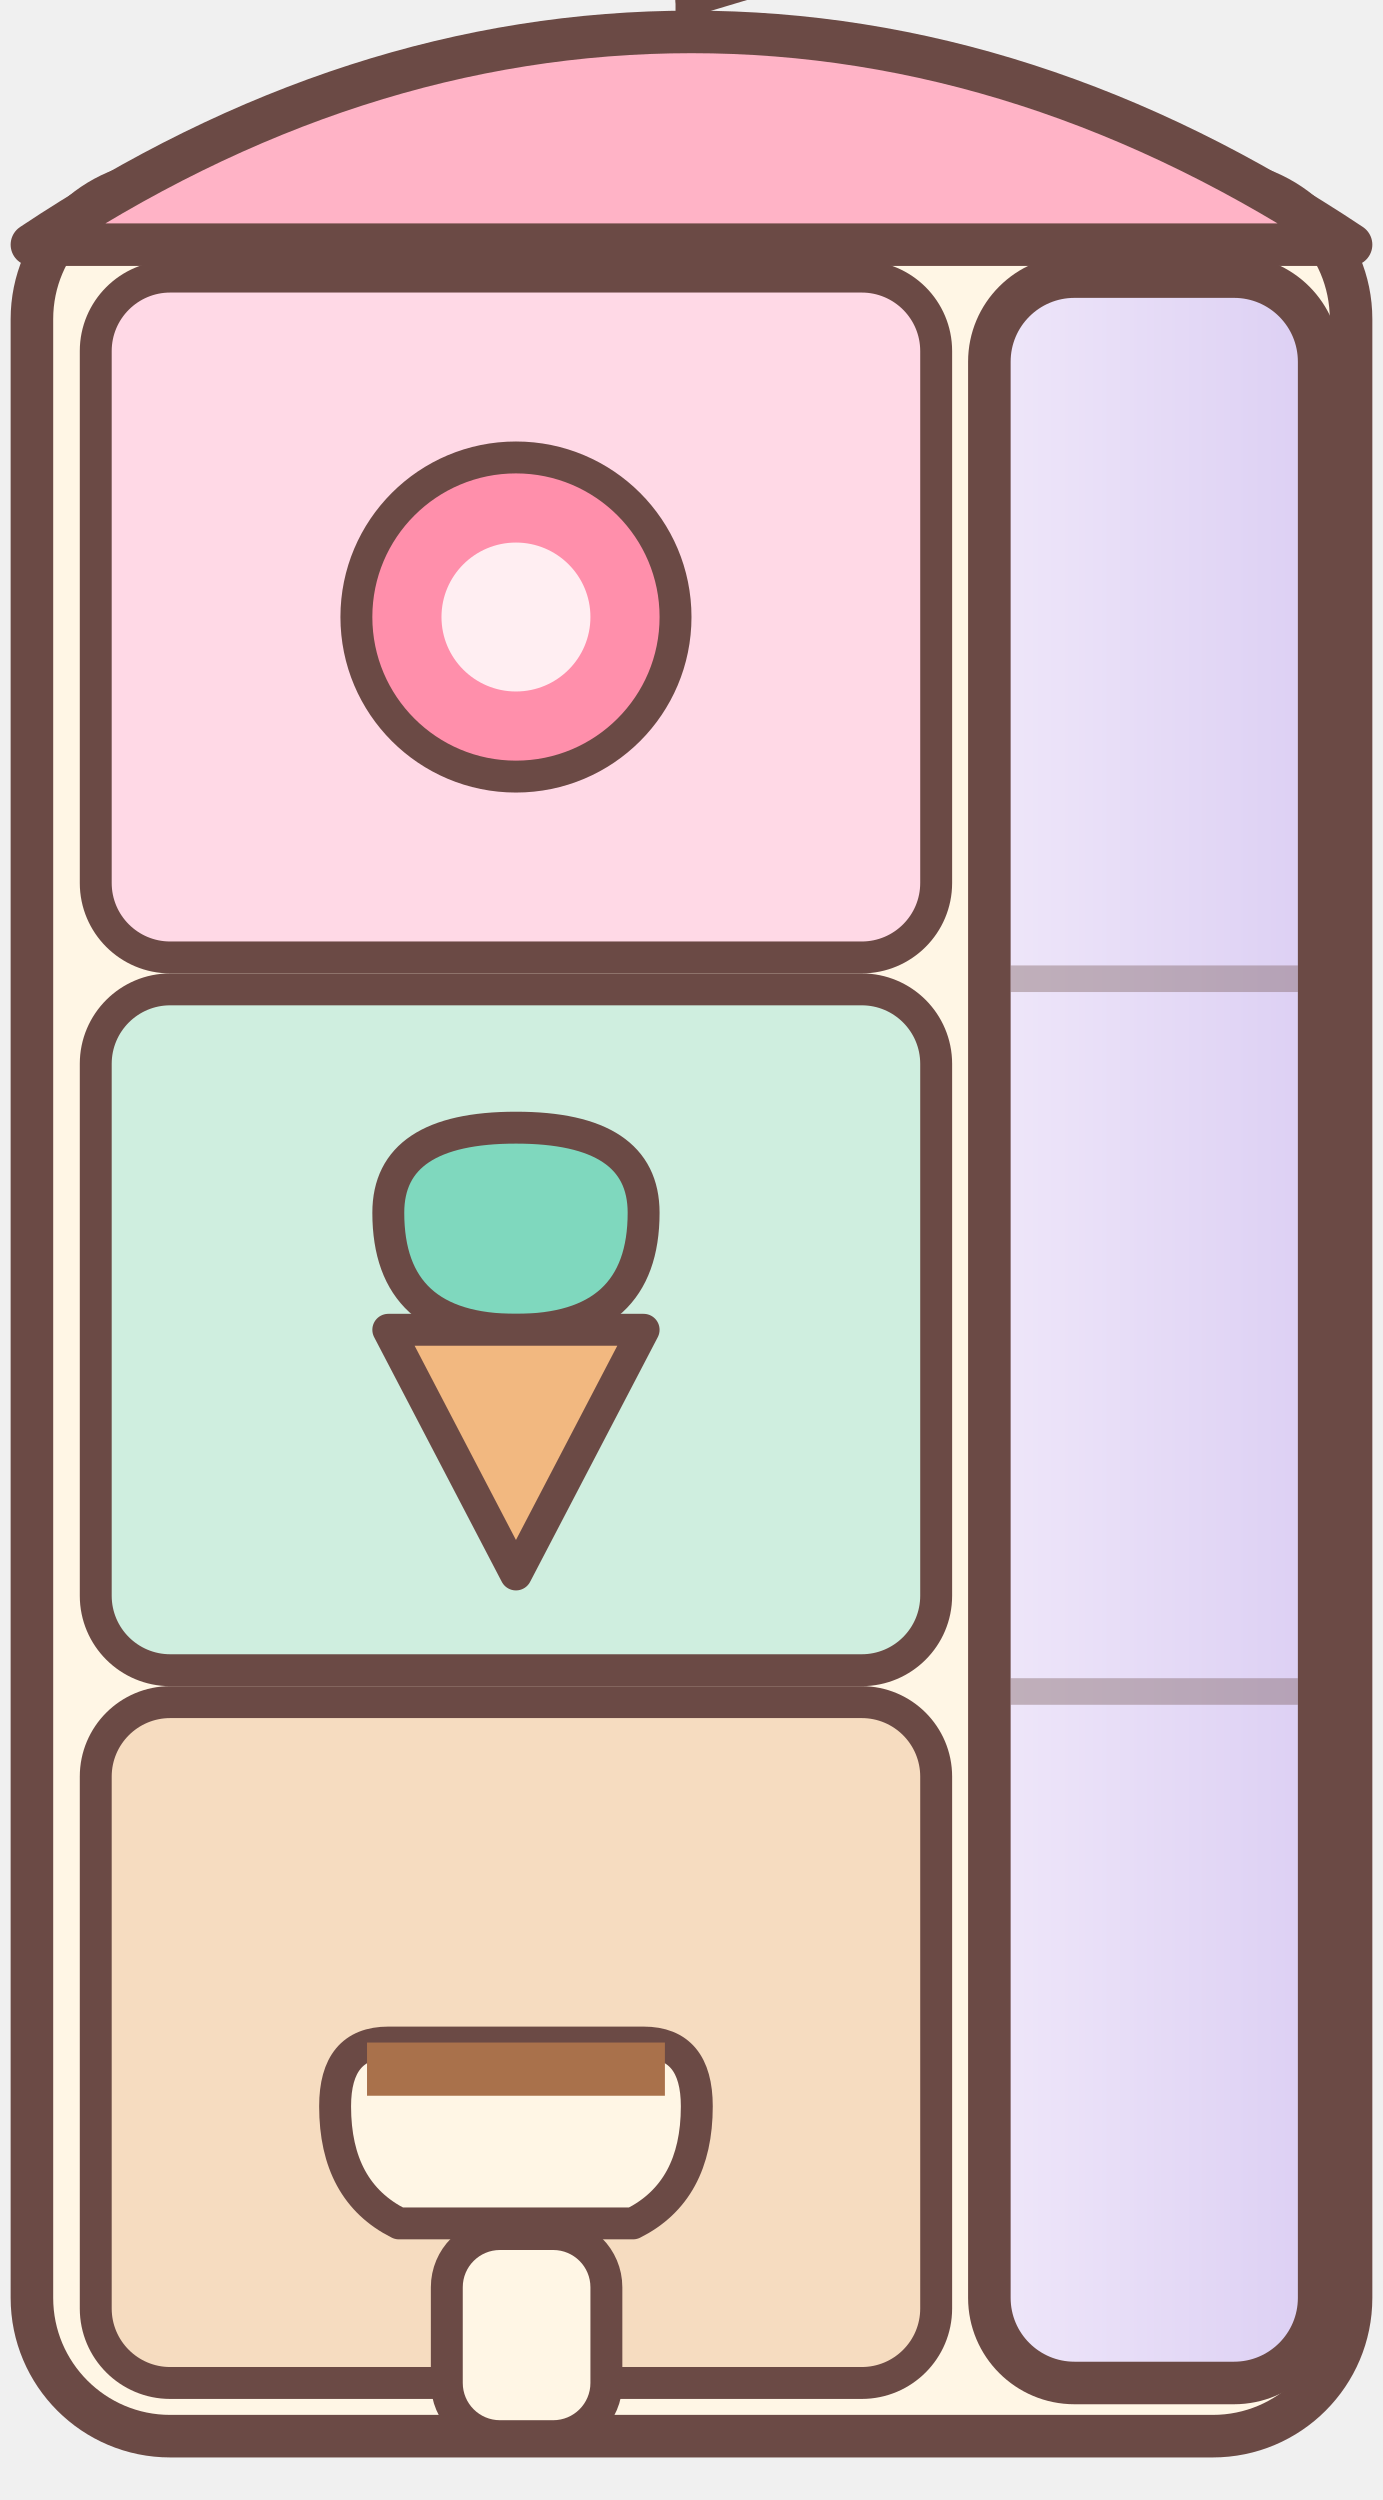
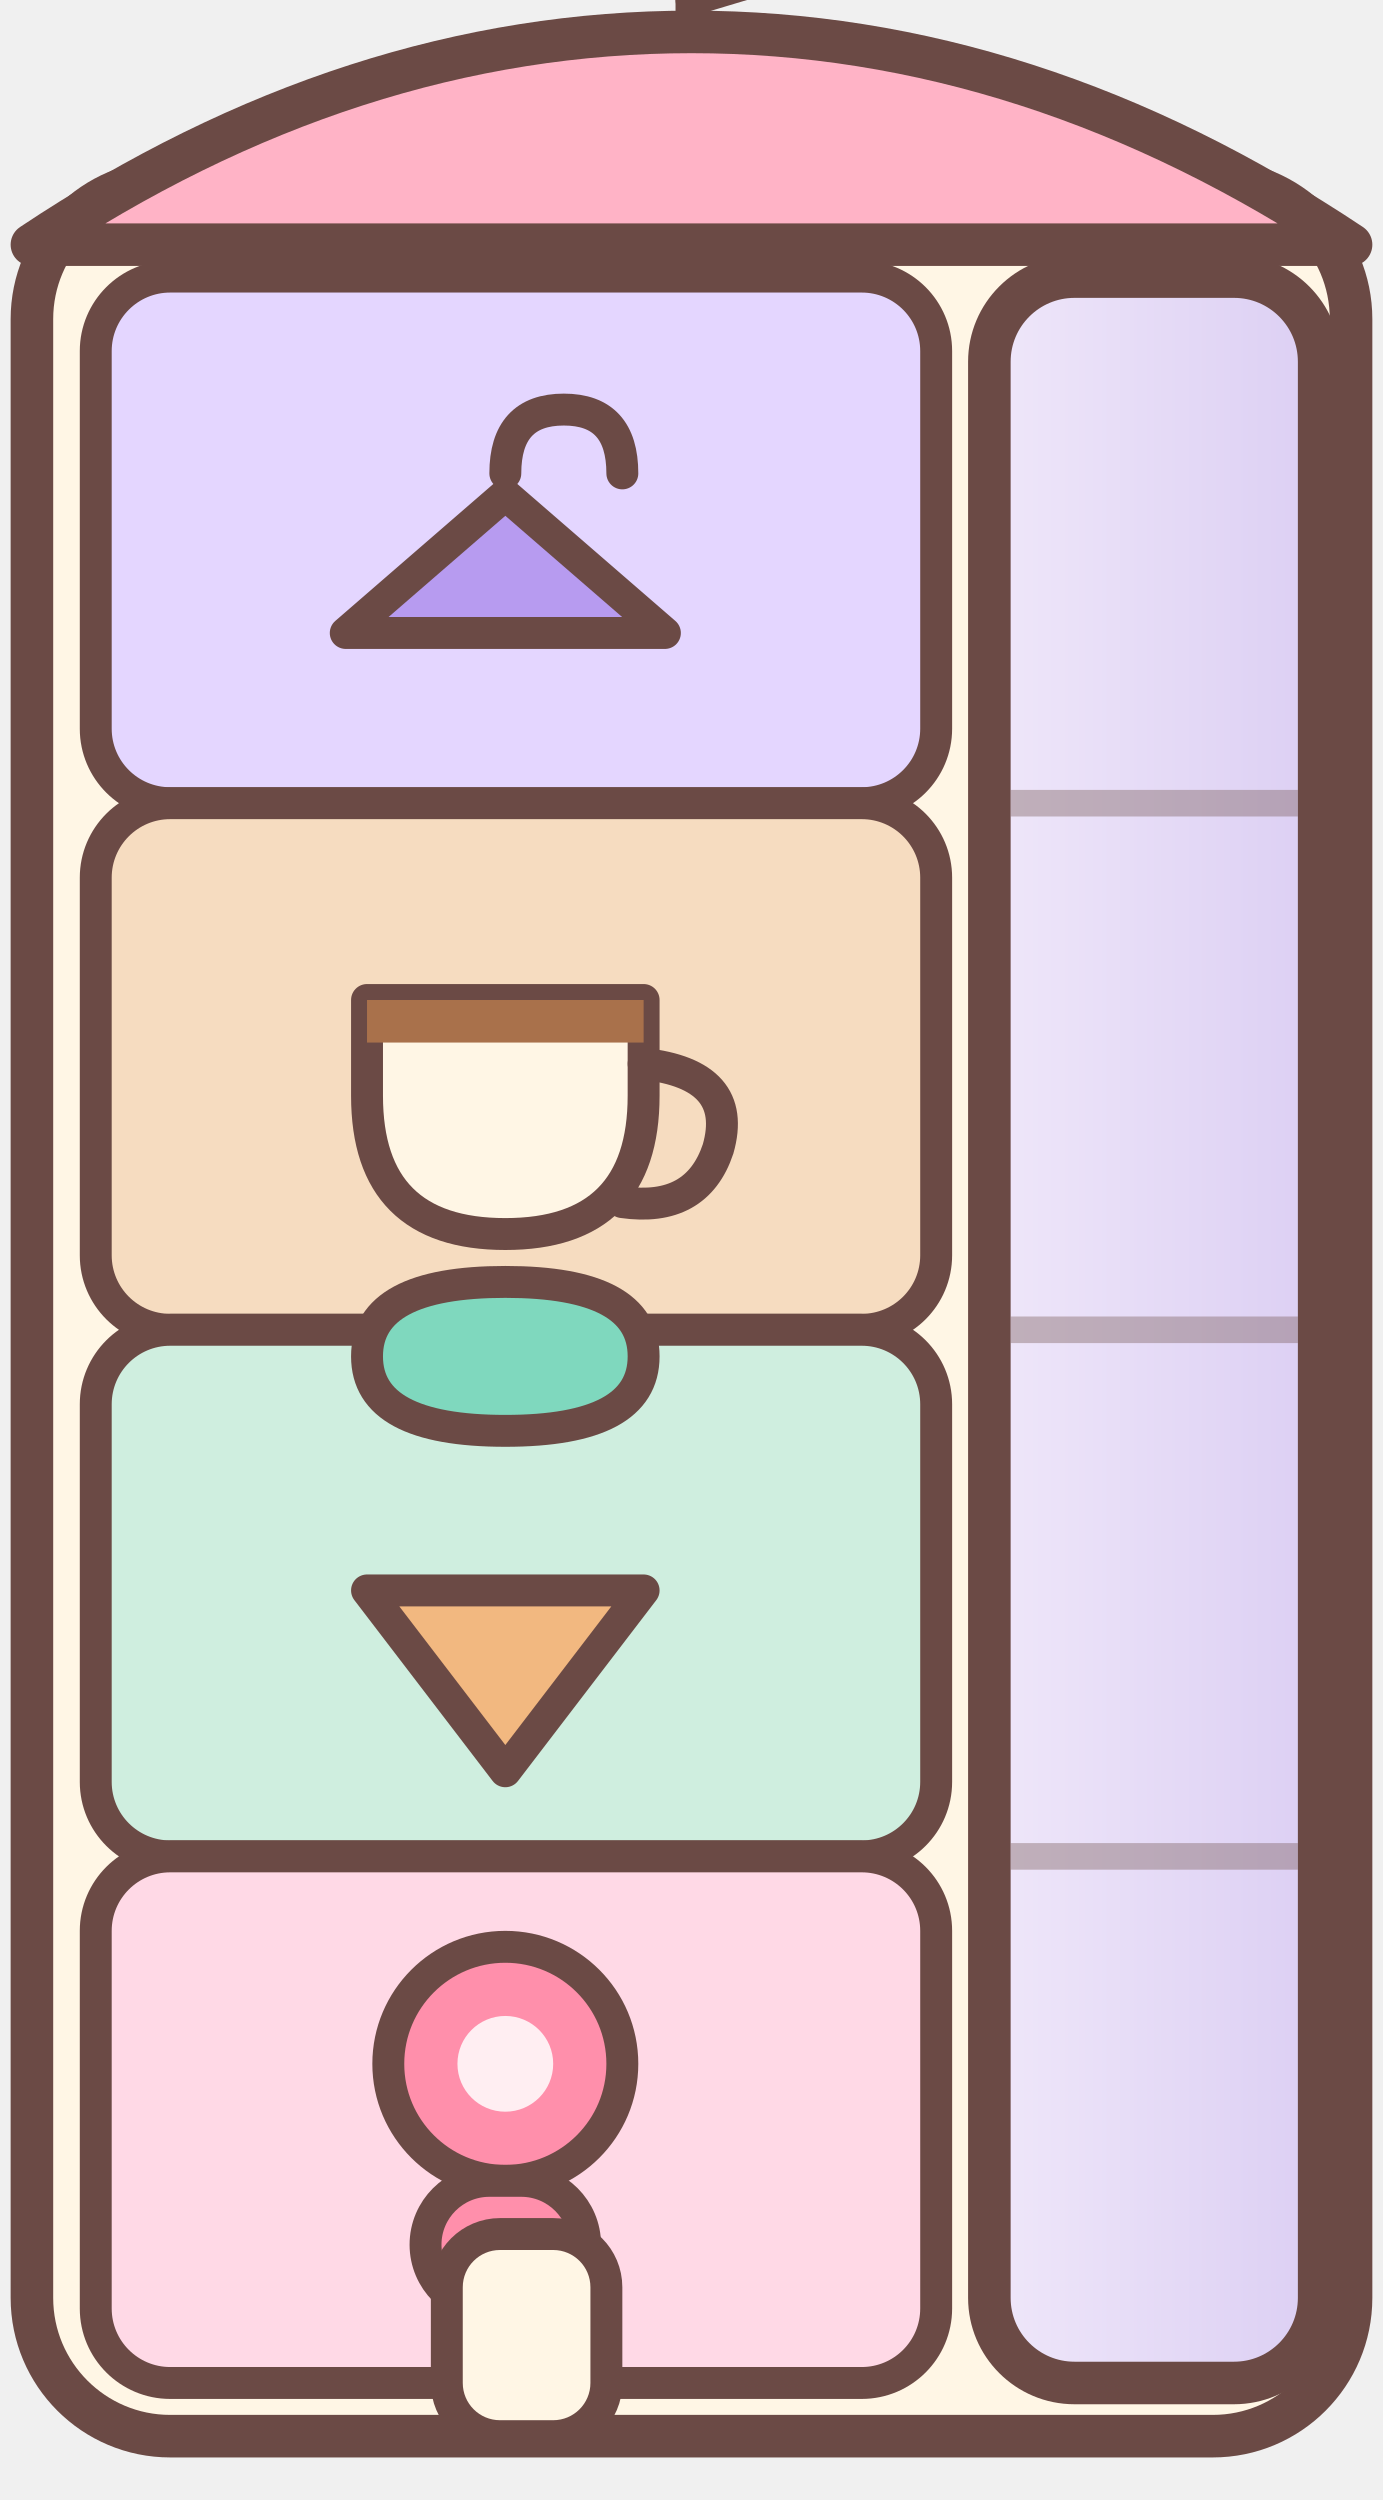
<svg xmlns="http://www.w3.org/2000/svg" viewBox="0 0 260 470" width="260" height="470">
  <defs>
    <linearGradient id="shaft" x1="0" y1="0" x2="1" y2="0">
      <stop offset="0" stop-color="#EFE7FA" />
      <stop offset="1" stop-color="#DCCFF3" />
    </linearGradient>
  </defs>
  <rect x="6" y="34" width="248" height="424" rx="26" fill="#FFF6E5" stroke="#6B4A45" stroke-width="8" />
  <path d="M6 46 q60 -40 124 -40 q64 0 124 40 Z" fill="#FFB3C6" stroke="#6B4A45" stroke-width="8" stroke-linejoin="round" />
  <line x1="130" y1="6" x2="130" y2="-24" stroke="#6B4A45" stroke-width="6" />
  <path d="M130 -24 l40 12 l-40 12 Z" fill="#FFD166" stroke="#6B4A45" stroke-width="6" stroke-linejoin="round" />
-   <rect x="18" y="52" width="158" height="128" rx="14" fill="#FFD9E6" stroke="#6B4A45" stroke-width="6" />
-   <rect x="18" y="186" width="158" height="128" rx="14" fill="#CFEEDF" stroke="#6B4A45" stroke-width="6" />
-   <rect x="18" y="320" width="158" height="128" rx="14" fill="#F6DCC0" stroke="#6B4A45" stroke-width="6" />
-   <circle cx="97" cy="116" r="30" fill="#FF8FAB" stroke="#6B4A45" stroke-width="6" />
-   <circle cx="97" cy="116" r="14" fill="#FFFFFF" opacity="0.85" />
-   <path d="M97 250 q24 0 24 -22 q0 -16 -24 -16 q-24 0 -24 16 q0 22 24 22 Z" fill="#7FD8BE" stroke="#6B4A45" stroke-width="6" />
-   <path d="M73 250 l24 46 l24 -46 Z" fill="#F2B880" stroke="#6B4A45" stroke-width="6" stroke-linejoin="round" />
-   <path d="M73 384 h48 q10 0 10 12 q0 16 -12 22 h-44 q-12 -6 -12 -22 q0 -12 10 -12 Z" fill="#FFF6E5" stroke="#6B4A45" stroke-width="6" stroke-linejoin="round" />
-   <path d="M69 384 h56 v10 h-56 Z" fill="#A9714B" />
+   <rect x="18" y="52" width="158" height="99" rx="14" fill="#E4D6FF" stroke="#6B4A45" stroke-width="6" />
+   <rect x="18" y="151" width="158" height="99" rx="14" fill="#F6DCC0" stroke="#6B4A45" stroke-width="6" />
+   <rect x="18" y="250" width="158" height="99" rx="14" fill="#CFEEDF" stroke="#6B4A45" stroke-width="6" />
+   <rect x="18" y="349" width="158" height="99" rx="14" fill="#FFD9E6" stroke="#6B4A45" stroke-width="6" />
+   <g transform="translate(95 101)">
+     <path d="M0 -12 q0 -12 11 -12 q11 0 11 12" fill="none" stroke="#6B4A45" stroke-width="6" stroke-linecap="round" />
+     <path d="M-30 18 L0 -8 L30 18 Z" fill="#B79BF0" stroke="#6B4A45" stroke-width="6" stroke-linejoin="round" />
+   </g>
+   <g transform="translate(95 200)">
+     <path d="M-26 -12 h52 v18 q0 26 -26 26 q-26 0 -26 -26 Z" fill="#FFF6E5" stroke="#6B4A45" stroke-width="6" stroke-linejoin="round" />
+     <path d="M-26 -12 h52 v8 h-52 Z" fill="#A9714B" />
+     <path d="M26 0 q18 2 14 16 q-4 12 -18 10" fill="none" stroke="#6B4A45" stroke-width="6" stroke-linecap="round" />
+   </g>
+   <g transform="translate(95 299)">
+     <path d="M0 -30 q26 0 26 -14 q0 -14 -26 -14 q-26 0 -26 14 q0 14 26 14 Z" fill="#7FD8BE" stroke="#6B4A45" stroke-width="6" />
+     <path d="M-26 0 l26 34 l26 -34 Z" fill="#F2B880" stroke="#6B4A45" stroke-width="6" stroke-linejoin="round" />
+   </g>
+   <g transform="translate(95 398)">
+     <circle cx="0" cy="-10" r="22" fill="#FF8FAB" stroke="#6B4A45" stroke-width="6" />
+     <circle cx="0" cy="-10" r="9" fill="#FFFFFF" opacity="0.85" />
+     <rect x="-15" y="12" width="30" height="24" rx="12" fill="#FF8FAB" stroke="#6B4A45" stroke-width="6" />
+   </g>
  <rect x="186" y="52" width="62" height="396" rx="16" fill="url(#shaft)" stroke="#6B4A45" stroke-width="8" />
  <g stroke="#6B4A45" stroke-width="5" opacity="0.35">
-     <line x1="190" y1="184" x2="244" y2="184" />
-     <line x1="190" y1="318" x2="244" y2="318" />
+     <line x1="190" y1="151" x2="244" y2="151" />
+     <line x1="190" y1="250" x2="244" y2="250" />
+     <line x1="190" y1="349" x2="244" y2="349" />
  </g>
  <rect x="84" y="420" width="30" height="38" rx="10" fill="#FFF6E5" stroke="#6B4A45" stroke-width="6" />
</svg>
